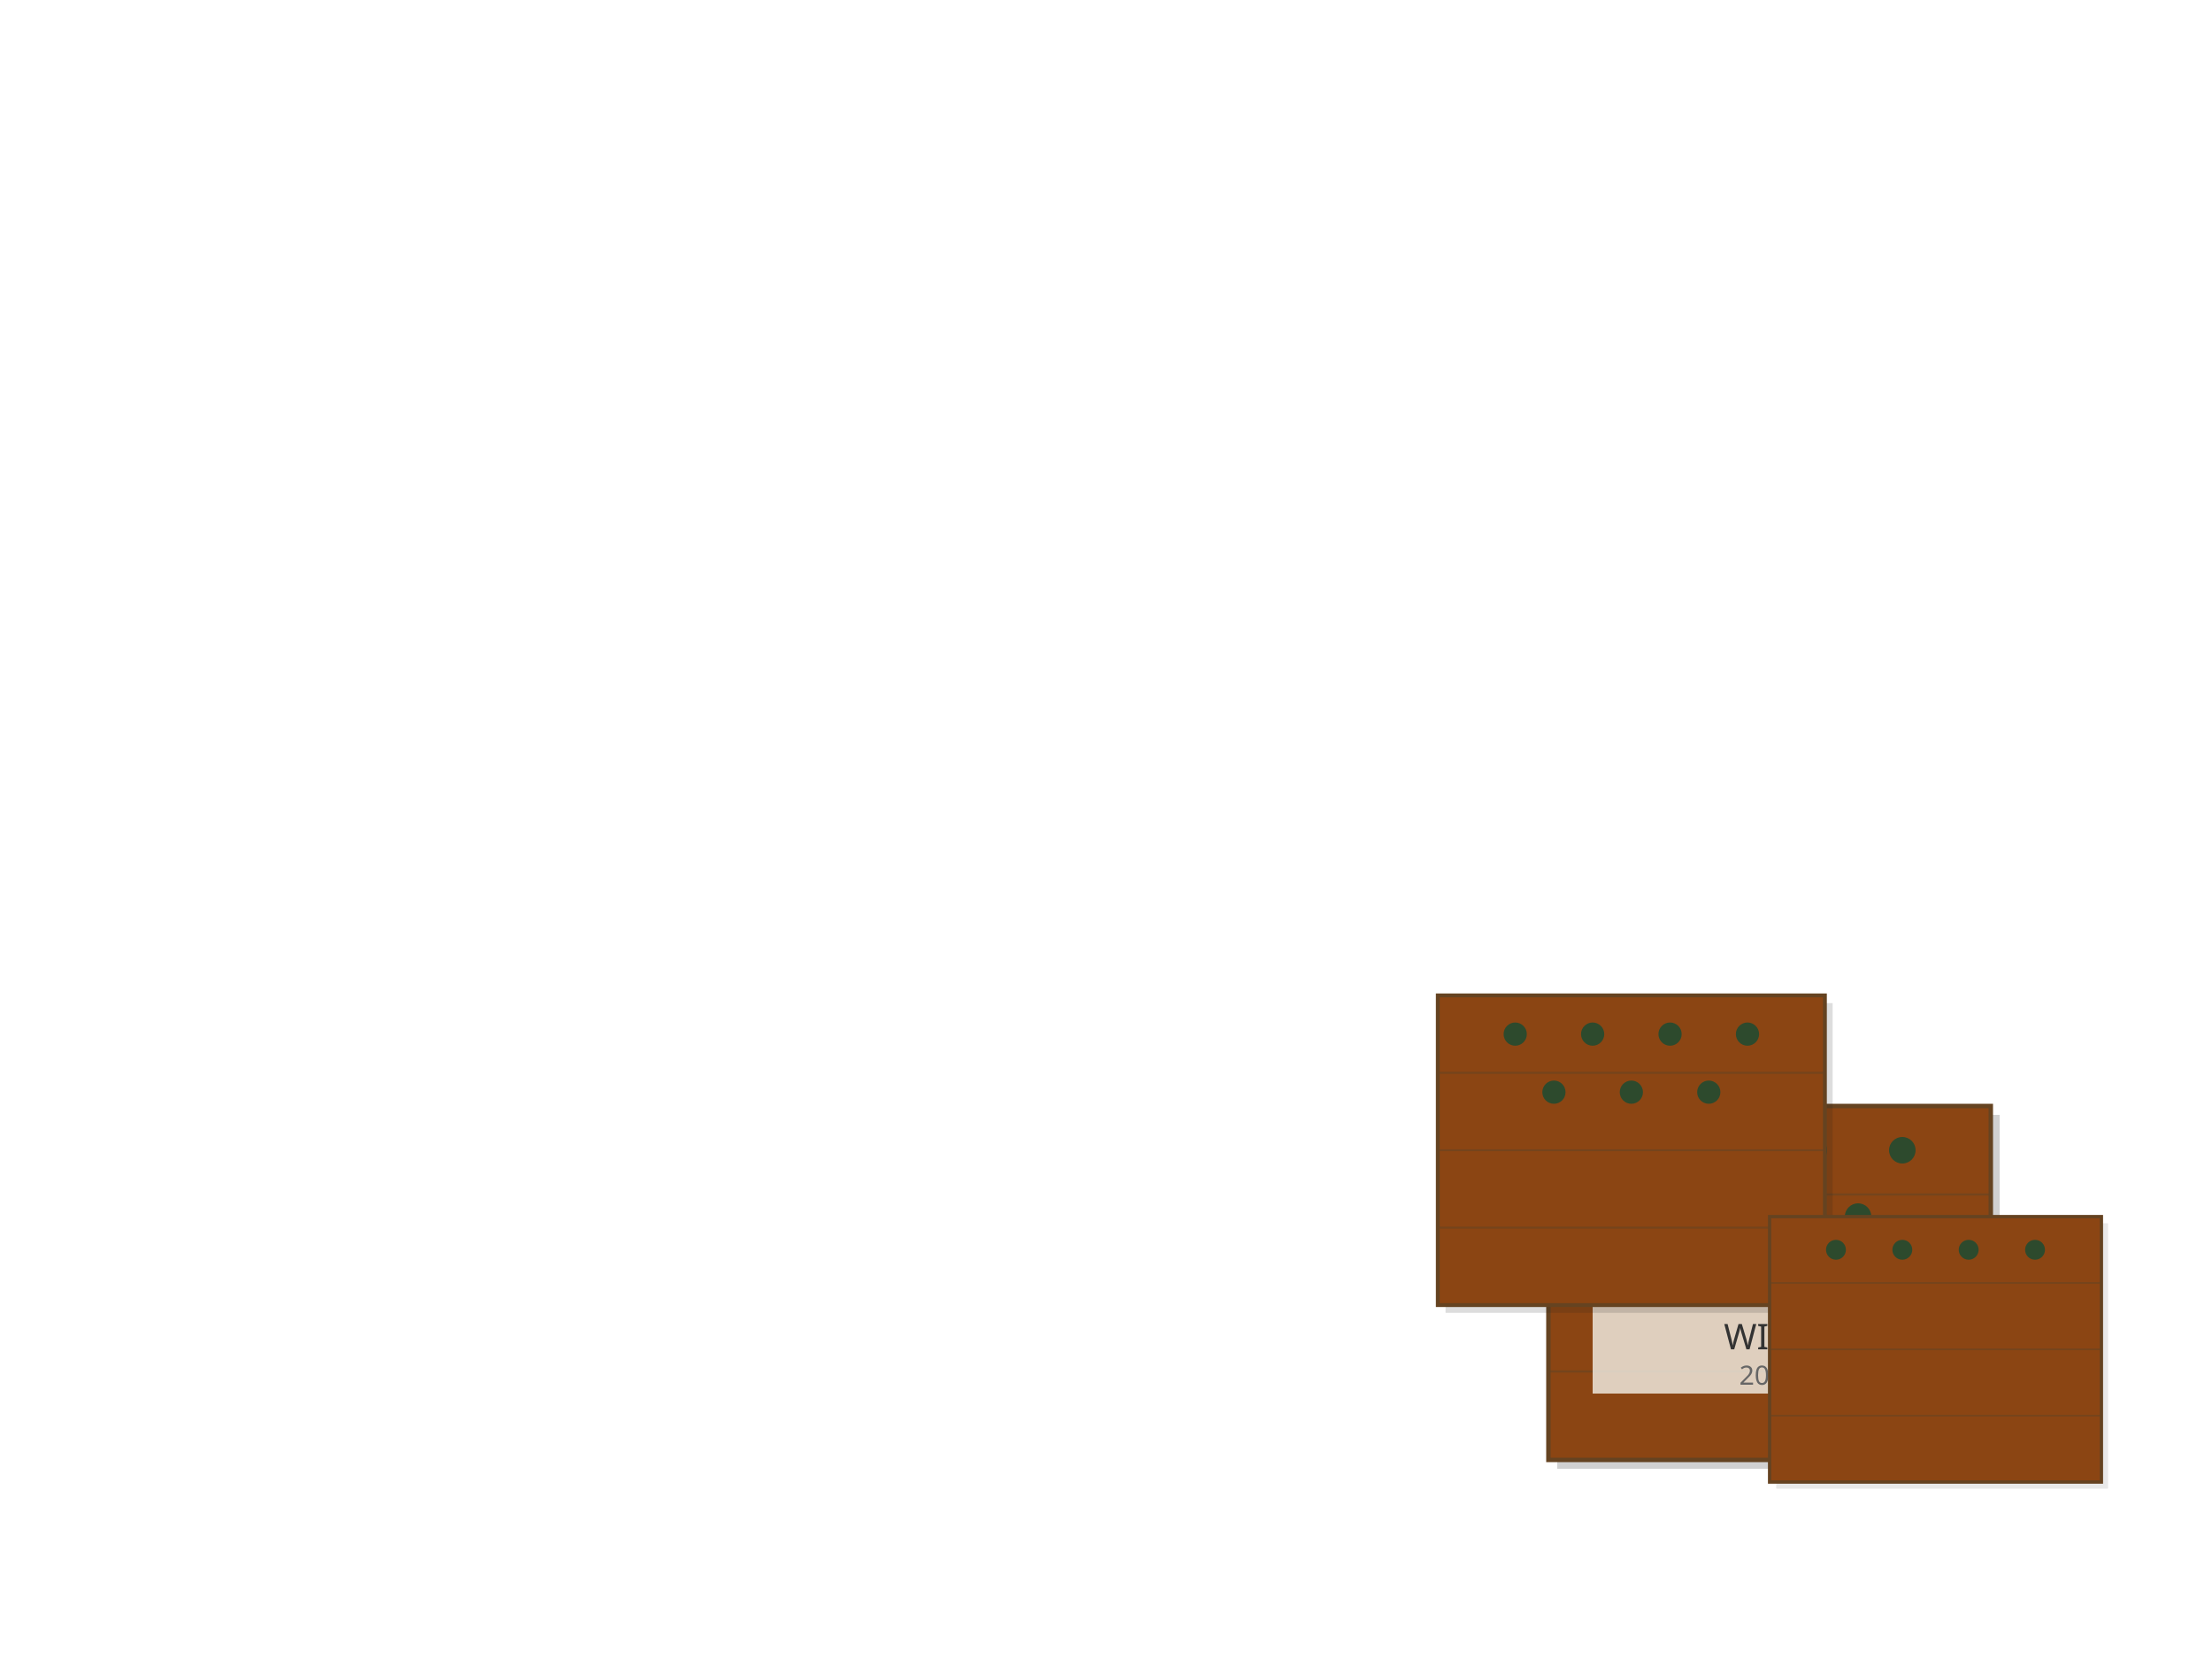
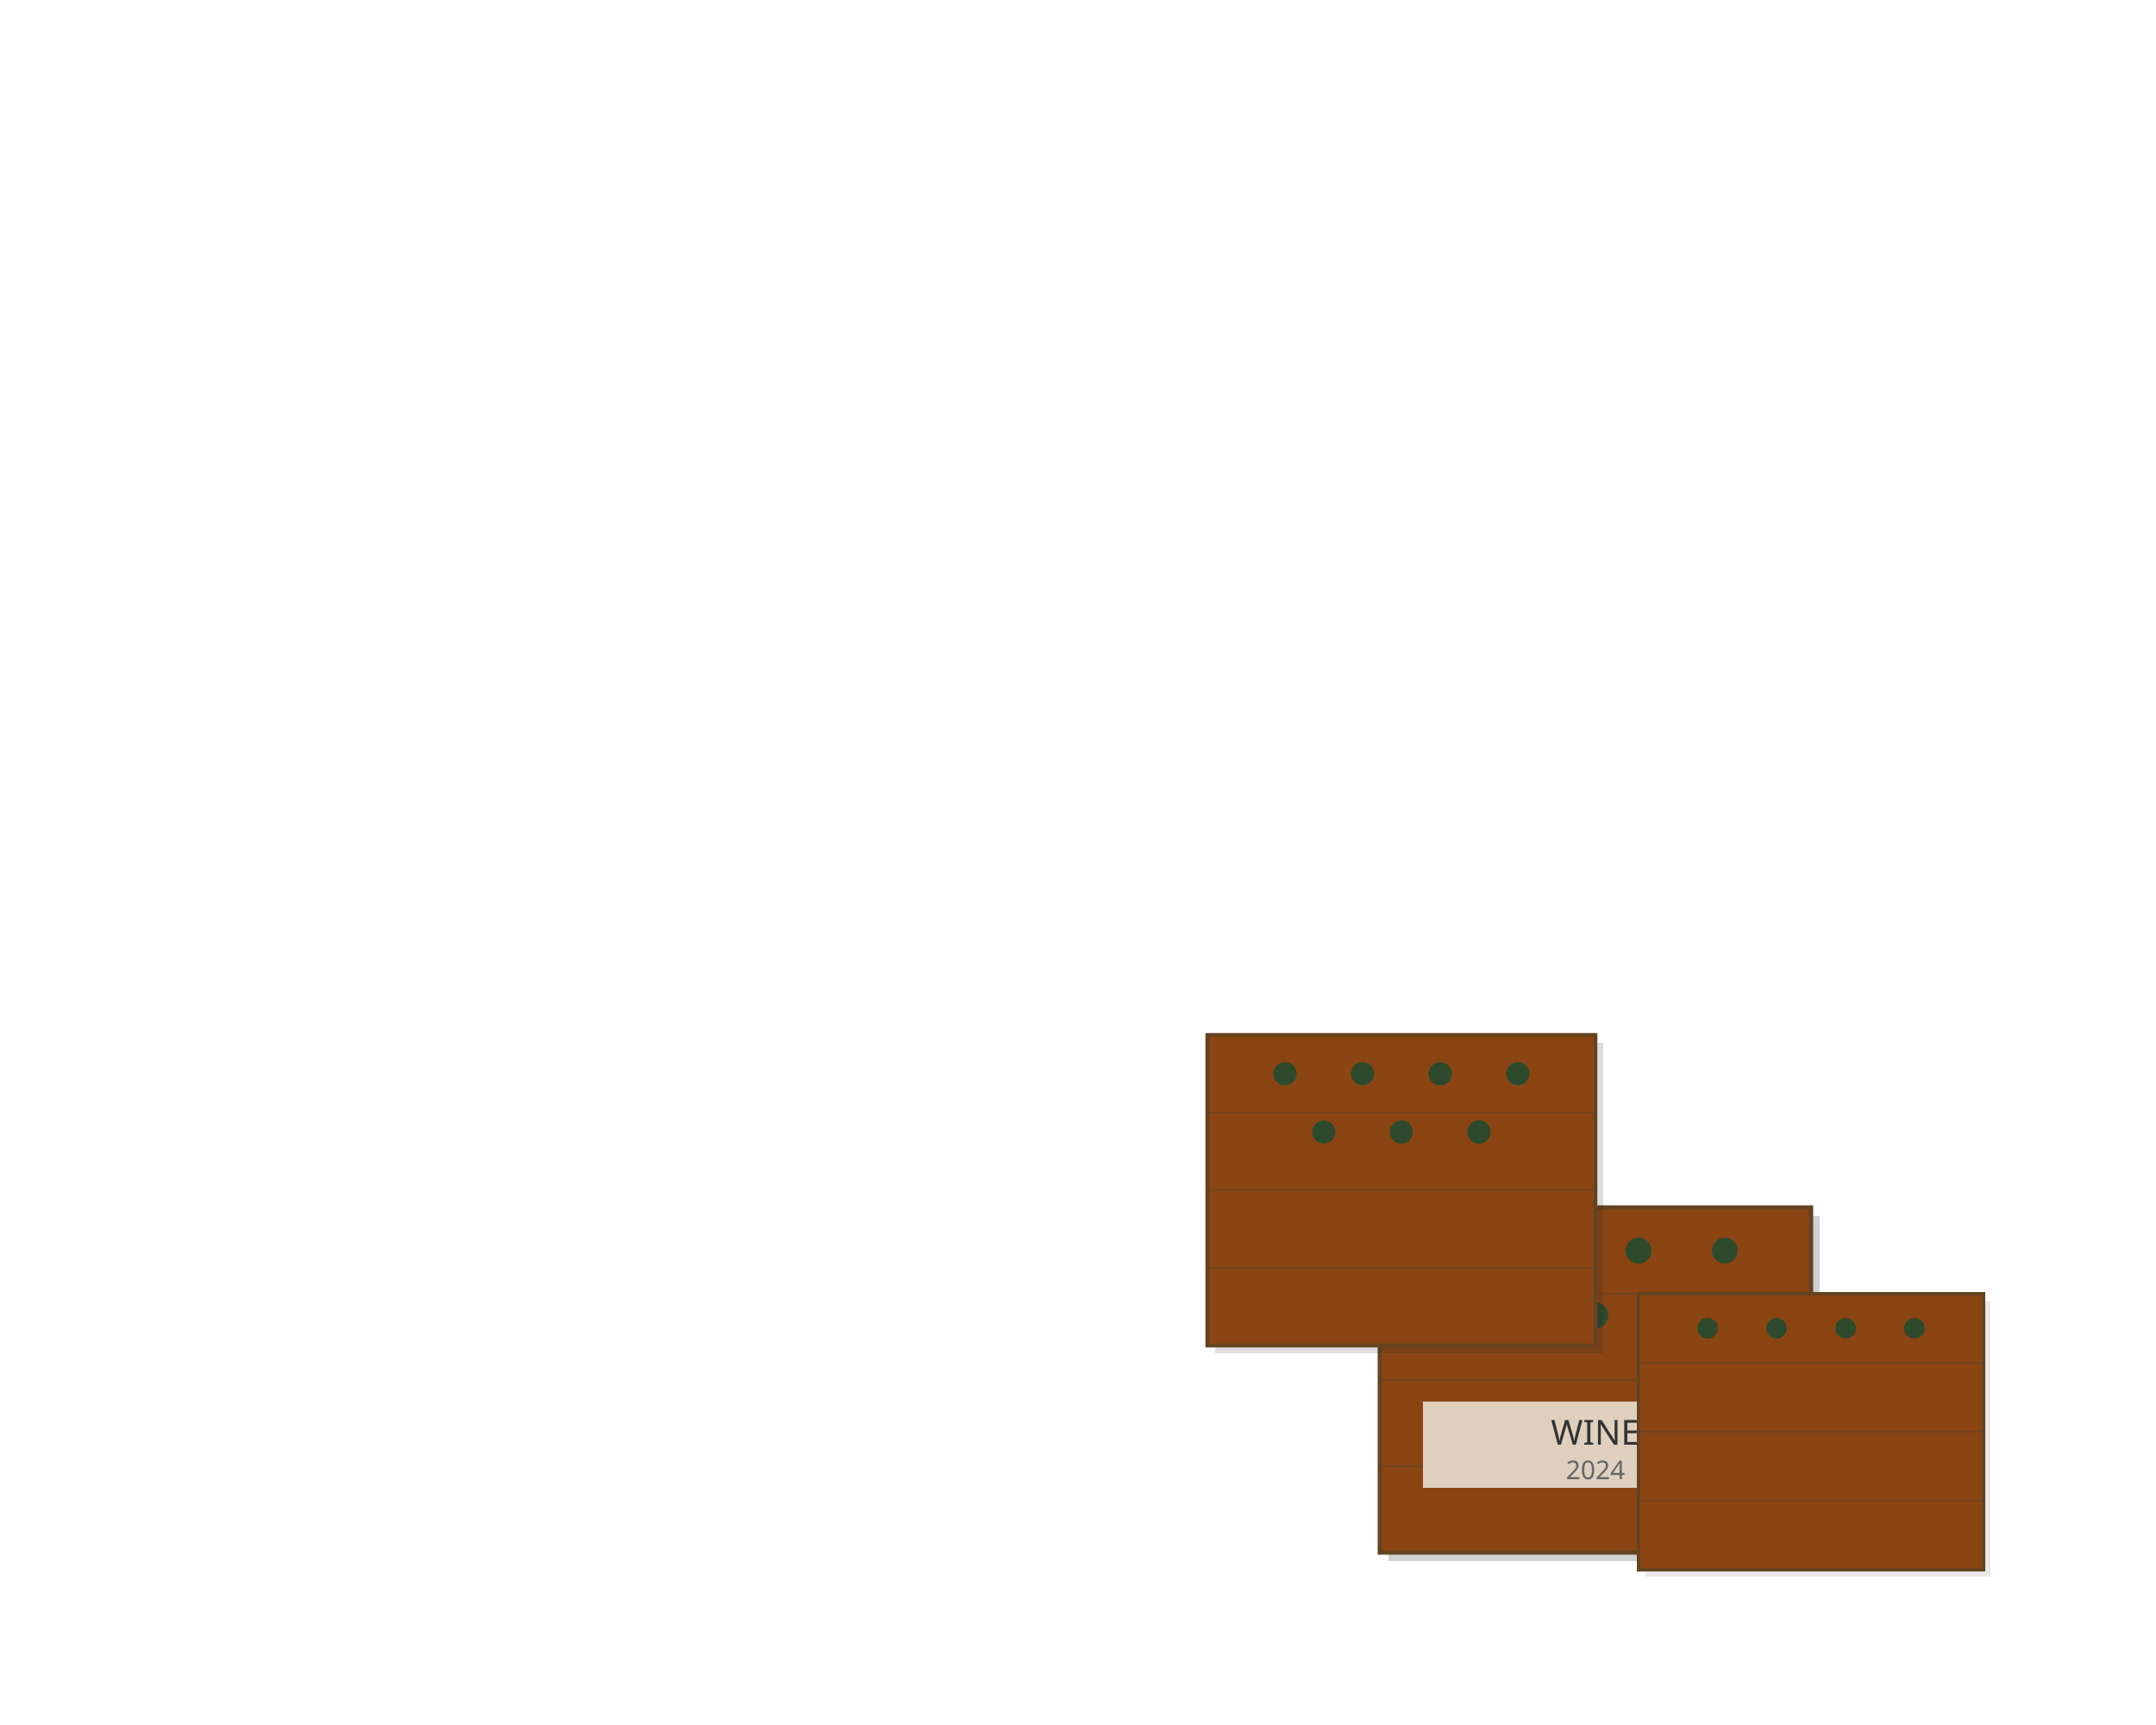
- <svg xmlns="http://www.w3.org/2000/svg" viewBox="0 0 400 300" fill="none">
-   <g transform="translate(280, 200) scale(0.8)">
+ <svg xmlns="http://www.w3.org/2000/svg" viewBox="0 0 500 400" fill="none">
+   <g transform="translate(320, 280) scale(1.0)">
    <rect x="2" y="2" width="100" height="80" fill="#1a1a1a" opacity="0.2" />
    <rect x="0" y="0" width="100" height="80" fill="#8B4513" stroke="#654321" stroke-width="1" />
    <line x1="0" y1="20" x2="100" y2="20" stroke="#654321" stroke-width="0.5" opacity="0.6" />
    <line x1="0" y1="40" x2="100" y2="40" stroke="#654321" stroke-width="0.5" opacity="0.6" />
    <line x1="0" y1="60" x2="100" y2="60" stroke="#654321" stroke-width="0.5" opacity="0.6" />
    <circle cx="20" cy="10" r="3" fill="#2d4a2d" />
    <circle cx="40" cy="10" r="3" fill="#2d4a2d" />
    <circle cx="60" cy="10" r="3" fill="#2d4a2d" />
    <circle cx="80" cy="10" r="3" fill="#2d4a2d" />
    <circle cx="30" cy="25" r="3" fill="#2d4a2d" />
    <circle cx="50" cy="25" r="3" fill="#2d4a2d" />
    <circle cx="70" cy="25" r="3" fill="#2d4a2d" />
    <rect x="10" y="45" width="80" height="20" fill="#f4f1e8" opacity="0.8" />
    <text x="50" y="55" text-anchor="middle" font-family="sans-serif" font-size="8" fill="#333">WINE</text>
    <text x="50" y="63" text-anchor="middle" font-family="sans-serif" font-size="6" fill="#666">2024</text>
  </g>
-   <g transform="translate(260, 180) scale(0.7)">
+   <g transform="translate(280, 240) scale(0.9)">
    <rect x="2" y="2" width="100" height="80" fill="#1a1a1a" opacity="0.15" />
    <rect x="0" y="0" width="100" height="80" fill="#8B4513" stroke="#654321" stroke-width="1" />
    <line x1="0" y1="20" x2="100" y2="20" stroke="#654321" stroke-width="0.5" opacity="0.6" />
    <line x1="0" y1="40" x2="100" y2="40" stroke="#654321" stroke-width="0.5" opacity="0.6" />
    <line x1="0" y1="60" x2="100" y2="60" stroke="#654321" stroke-width="0.5" opacity="0.6" />
    <circle cx="20" cy="10" r="3" fill="#2d4a2d" />
    <circle cx="40" cy="10" r="3" fill="#2d4a2d" />
    <circle cx="60" cy="10" r="3" fill="#2d4a2d" />
    <circle cx="80" cy="10" r="3" fill="#2d4a2d" />
    <circle cx="30" cy="25" r="3" fill="#2d4a2d" />
    <circle cx="50" cy="25" r="3" fill="#2d4a2d" />
    <circle cx="70" cy="25" r="3" fill="#2d4a2d" />
  </g>
-   <g transform="translate(320, 220) scale(0.6)">
+   <g transform="translate(380, 300) scale(0.8)">
    <rect x="2" y="2" width="100" height="80" fill="#1a1a1a" opacity="0.1" />
    <rect x="0" y="0" width="100" height="80" fill="#8B4513" stroke="#654321" stroke-width="1" />
    <line x1="0" y1="20" x2="100" y2="20" stroke="#654321" stroke-width="0.5" opacity="0.6" />
    <line x1="0" y1="40" x2="100" y2="40" stroke="#654321" stroke-width="0.5" opacity="0.6" />
    <line x1="0" y1="60" x2="100" y2="60" stroke="#654321" stroke-width="0.5" opacity="0.6" />
    <circle cx="20" cy="10" r="3" fill="#2d4a2d" />
    <circle cx="40" cy="10" r="3" fill="#2d4a2d" />
    <circle cx="60" cy="10" r="3" fill="#2d4a2d" />
    <circle cx="80" cy="10" r="3" fill="#2d4a2d" />
  </g>
</svg>
